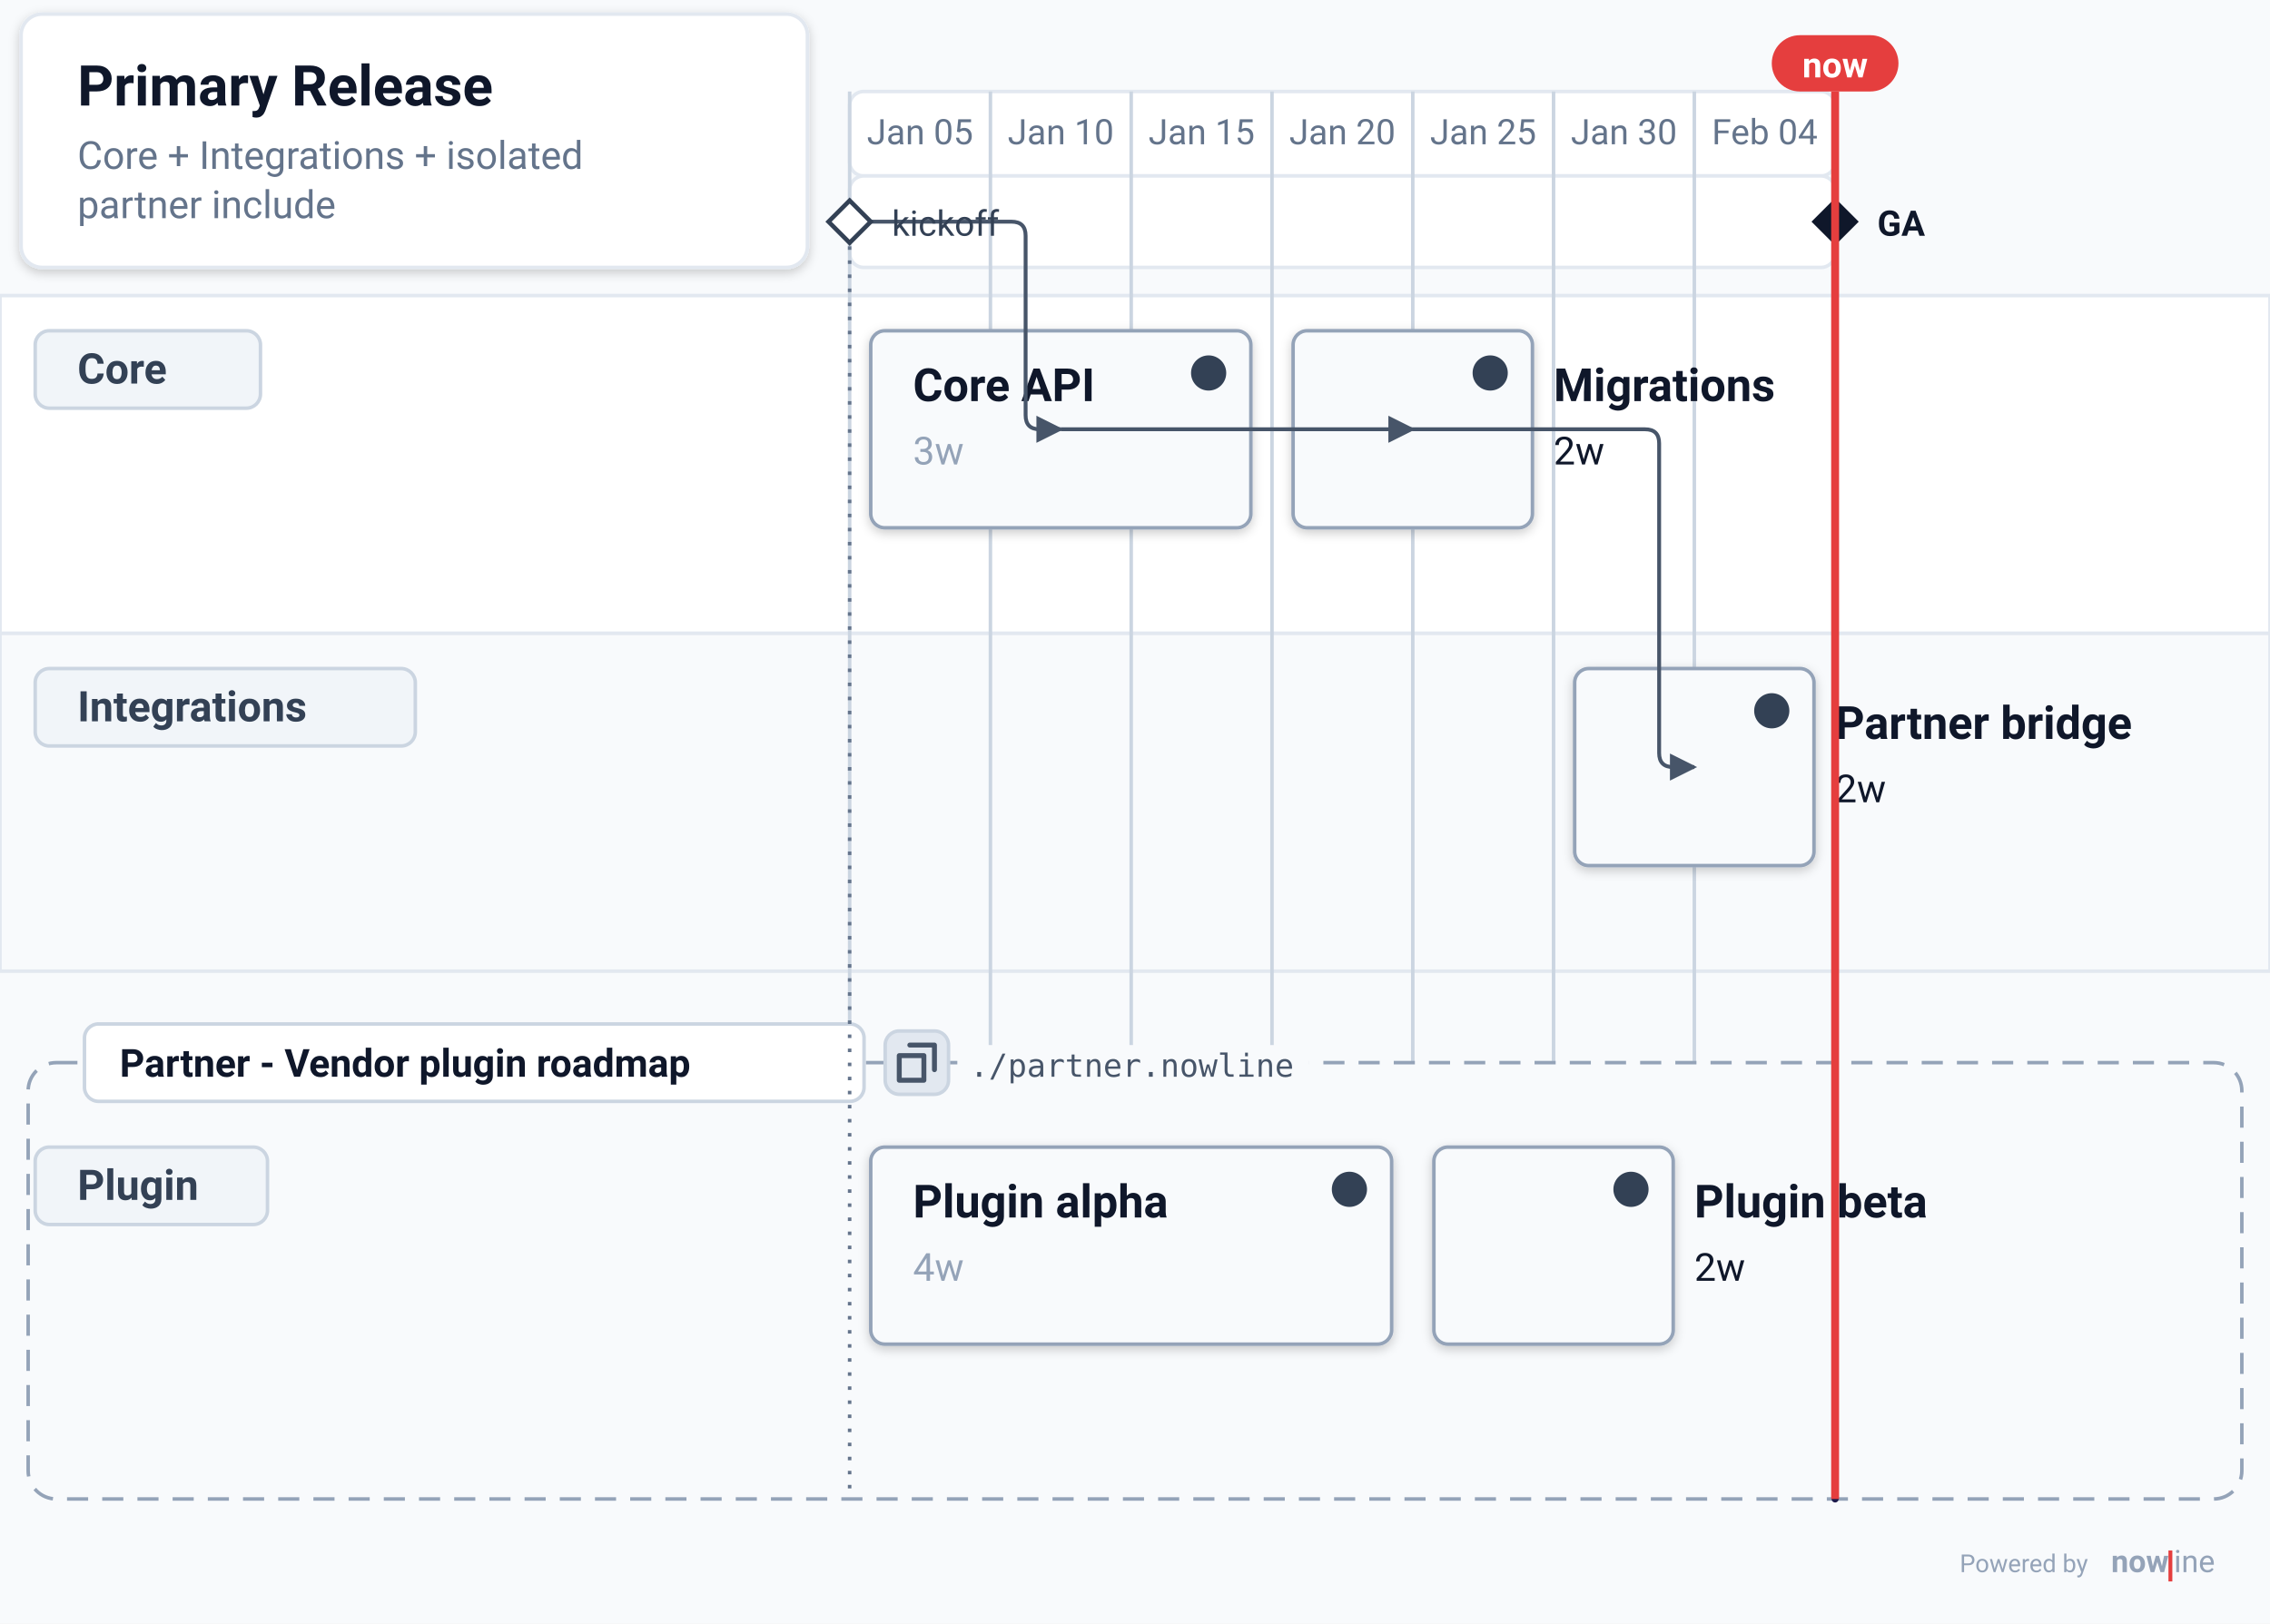
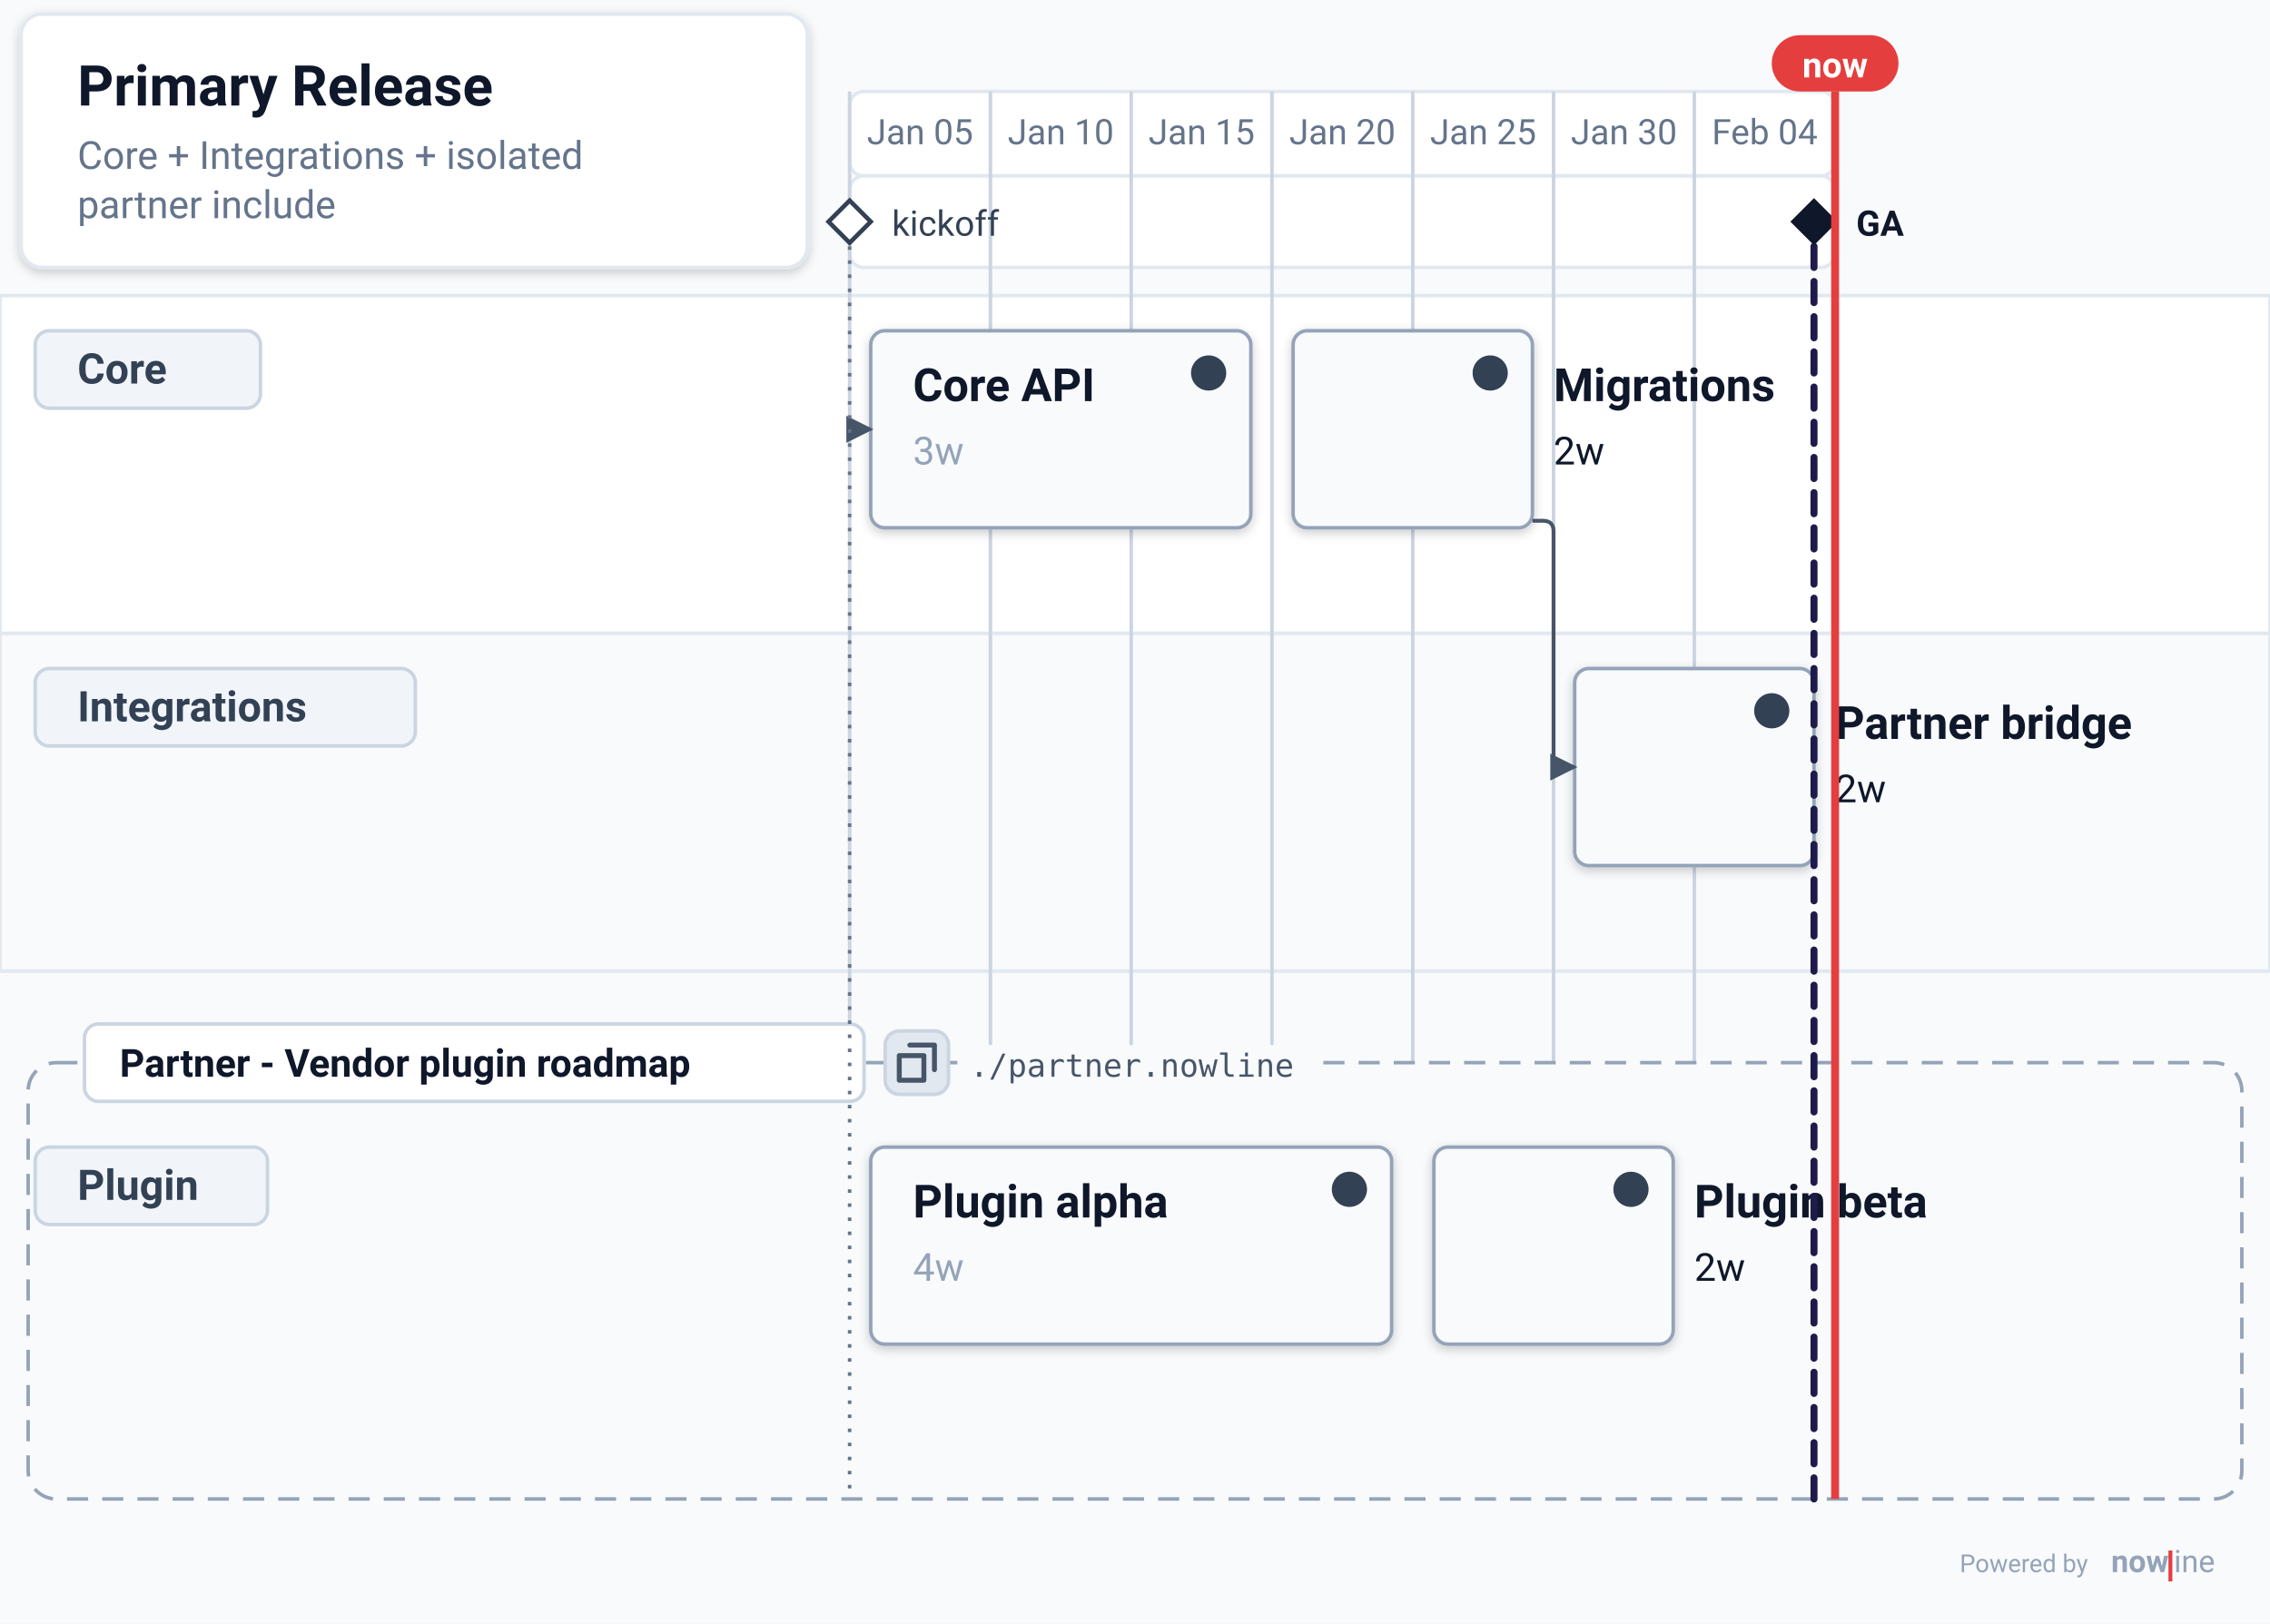
<svg xmlns="http://www.w3.org/2000/svg" data-generator="nowline" data-theme="light" height="461.44" viewBox="0 0 644.96 461.44" width="644.96">
  <defs>
    <filter height="200%" id="nl-0-root-shadow-subtle" width="200%" x="-50%" y="-50%">
      <feGaussianBlur in="SourceAlpha" stdDeviation="1.5" />
      <feOffset dx="0" dy="1" result="offsetblur" />
      <feComponentTransfer>
        <feFuncA type="linear" slope="0.2" />
      </feComponentTransfer>
      <feMerge>
        <feMergeNode />
        <feMergeNode in="SourceGraphic" />
      </feMerge>
    </filter>
    <filter height="200%" id="nl-0-root-shadow-fuzzy" width="200%" x="-50%" y="-50%">
      <feGaussianBlur in="SourceAlpha" stdDeviation="5" />
      <feOffset dx="0" dy="3" result="offsetblur" />
      <feComponentTransfer>
        <feFuncA type="linear" slope="0.3" />
      </feComponentTransfer>
      <feMerge>
        <feMergeNode />
        <feMergeNode in="SourceGraphic" />
      </feMerge>
    </filter>
    <filter height="200%" id="nl-0-root-shadow-hard" width="200%" x="-50%" y="-50%">
      <feGaussianBlur in="SourceAlpha" stdDeviation="0" />
      <feOffset dx="2" dy="2" result="offsetblur" />
      <feComponentTransfer>
        <feFuncA type="linear" slope="0.45" />
      </feComponentTransfer>
      <feMerge>
        <feMergeNode />
        <feMergeNode in="SourceGraphic" />
      </feMerge>
    </filter>
    <marker id="nl-arrow" viewBox="0 0 10 10" refX="9" refY="5" markerWidth="7" markerHeight="7" orient="auto">
      <path d="M 0 0 L 10 5 L 0 10 z" fill="#475569" />
    </marker>
    <marker id="nl-arrow-light" viewBox="0 0 10 10" refX="9" refY="5" markerWidth="7" markerHeight="7" orient="auto">
      <path d="M 0 0 L 10 5 L 0 10 z" fill="#94a3b8" />
    </marker>
    <marker id="nl-arrow-dark" viewBox="0 0 10 10" refX="9" refY="5" markerWidth="7" markerHeight="7" orient="auto">
      <path d="M 0 0 L 10 5 L 0 10 z" fill="#0f172a" />
    </marker>
  </defs>
  <rect fill="#f8fafc" height="461.44" width="644.96" x="0" y="0" />
  <g data-layer="timeline">
    <rect fill="#ffffff" height="24" rx="4" ry="4" stroke="#e2e8f0" stroke-width="1" width="280" x="241.4" y="26" />
    <rect fill="#ffffff" height="26" rx="4" ry="4" stroke="#e2e8f0" stroke-width="1" width="280" x="241.4" y="50" />
    <text fill="#64748b" font-family="system-ui, -apple-system, &quot;Segoe UI&quot;, Roboto, sans-serif" font-size="10" text-anchor="middle" x="261.4" y="41">Jan 05</text>
    <text fill="#64748b" font-family="system-ui, -apple-system, &quot;Segoe UI&quot;, Roboto, sans-serif" font-size="10" text-anchor="middle" x="301.4" y="41">Jan 10</text>
    <text fill="#64748b" font-family="system-ui, -apple-system, &quot;Segoe UI&quot;, Roboto, sans-serif" font-size="10" text-anchor="middle" x="341.4" y="41">Jan 15</text>
    <text fill="#64748b" font-family="system-ui, -apple-system, &quot;Segoe UI&quot;, Roboto, sans-serif" font-size="10" text-anchor="middle" x="381.4" y="41">Jan 20</text>
    <text fill="#64748b" font-family="system-ui, -apple-system, &quot;Segoe UI&quot;, Roboto, sans-serif" font-size="10" text-anchor="middle" x="421.4" y="41">Jan 25</text>
    <text fill="#64748b" font-family="system-ui, -apple-system, &quot;Segoe UI&quot;, Roboto, sans-serif" font-size="10" text-anchor="middle" x="461.4" y="41">Jan 30</text>
    <text fill="#64748b" font-family="system-ui, -apple-system, &quot;Segoe UI&quot;, Roboto, sans-serif" font-size="10" text-anchor="middle" x="501.4" y="41">Feb 04</text>
  </g>
  <g data-id="core" data-layer="swimlane-bg">
    <rect fill="#ffffff" height="96" stroke="#e2e8f0" stroke-width="1" width="644.96" x="0" y="84" />
  </g>
  <g data-id="integrations" data-layer="swimlane-bg">
    <rect fill="#f8fafc" height="96" stroke="#e2e8f0" stroke-width="1" width="644.96" x="0" y="180" />
  </g>
  <g data-layer="grid">
    <line stroke="#cbd5e1" stroke-width="1" x1="241.4" x2="241.4" y1="26" y2="426" />
    <line stroke="#cbd5e1" stroke-width="1" x1="281.4" x2="281.4" y1="26" y2="426" />
    <line stroke="#cbd5e1" stroke-width="1" x1="321.4" x2="321.4" y1="26" y2="426" />
    <line stroke="#cbd5e1" stroke-width="1" x1="361.4" x2="361.4" y1="26" y2="426" />
    <line stroke="#cbd5e1" stroke-width="1" x1="401.4" x2="401.4" y1="26" y2="426" />
    <line stroke="#cbd5e1" stroke-width="1" x1="441.4" x2="441.4" y1="26" y2="426" />
    <line stroke="#cbd5e1" stroke-width="1" x1="481.4" x2="481.4" y1="26" y2="426" />
    <line stroke="#cbd5e1" stroke-width="1" x1="521.4" x2="521.4" y1="26" y2="426" />
  </g>
  <g data-id="core" data-layer="swimlane">
    <rect fill="#f1f5f9" height="22" rx="4" ry="4" stroke="#cbd5e1" stroke-width="1" width="64" x="10" y="94" />
    <text fill="#334155" font-family="system-ui, -apple-system, &quot;Segoe UI&quot;, Roboto, sans-serif" font-size="12" font-weight="600" x="22" y="109">Core</text>
    <g data-id="core-api" data-layer="item">
      <rect fill="#f8fafc" filter="url(#nl-0-root-shadow-subtle)" height="56" rx="4" ry="4" stroke="#94a3b8" stroke-width="1" width="108" x="247.4" y="94" />
      <circle cx="343.4" cy="106" fill="#334155" r="5" />
      <text fill="#0f172a" font-family="system-ui, -apple-system, &quot;Segoe UI&quot;, Roboto, sans-serif" font-size="13" font-weight="600" x="259.4" y="114">Core API</text>
      <text fill="#94a3b8" font-family="system-ui, -apple-system, &quot;Segoe UI&quot;, Roboto, sans-serif" font-size="11" x="259.4" y="132">3w</text>
    </g>
    <g data-id="migrations" data-layer="item">
      <rect fill="#f8fafc" filter="url(#nl-0-root-shadow-subtle)" height="56" rx="4" ry="4" stroke="#94a3b8" stroke-width="1" width="68" x="367.4" y="94" />
      <circle cx="423.4" cy="106" fill="#334155" r="5" />
      <text fill="#0f172a" font-family="system-ui, -apple-system, &quot;Segoe UI&quot;, Roboto, sans-serif" font-size="13" font-weight="600" x="441.4" y="114">Migrations</text>
      <text fill="#0f172a" font-family="system-ui, -apple-system, &quot;Segoe UI&quot;, Roboto, sans-serif" font-size="11" x="441.4" y="132">2w</text>
    </g>
  </g>
  <g data-id="integrations" data-layer="swimlane">
    <rect fill="#f1f5f9" height="22" rx="4" ry="4" stroke="#cbd5e1" stroke-width="1" width="108" x="10" y="190" />
    <text fill="#334155" font-family="system-ui, -apple-system, &quot;Segoe UI&quot;, Roboto, sans-serif" font-size="12" font-weight="600" x="22" y="205">Integrations</text>
    <g data-id="bridge" data-layer="item">
      <rect fill="#f8fafc" filter="url(#nl-0-root-shadow-subtle)" height="56" rx="4" ry="4" stroke="#94a3b8" stroke-width="1" width="68" x="447.4" y="190" />
      <circle cx="503.4" cy="202" fill="#334155" r="5" />
      <text fill="#0f172a" font-family="system-ui, -apple-system, &quot;Segoe UI&quot;, Roboto, sans-serif" font-size="13" font-weight="600" x="521.4" y="210">Partner bridge</text>
      <text fill="#0f172a" font-family="system-ui, -apple-system, &quot;Segoe UI&quot;, Roboto, sans-serif" font-size="11" x="521.4" y="228">2w</text>
    </g>
  </g>
  <g data-layer="include">
    <rect fill="#f8fafc" height="124" rx="8" ry="8" stroke="#94a3b8" stroke-dasharray="6 4" stroke-width="1" width="628.96" x="8" y="302" />
    <g data-id="plugin" data-layer="swimlane">
      <rect fill="#f1f5f9" height="22" rx="4" ry="4" stroke="#cbd5e1" stroke-width="1" width="66" x="10" y="326" />
      <text fill="#334155" font-family="system-ui, -apple-system, &quot;Segoe UI&quot;, Roboto, sans-serif" font-size="12" font-weight="600" x="22" y="341">Plugin</text>
      <g data-id="plugin-alpha" data-layer="item">
        <rect fill="#f8fafc" filter="url(#nl-0-root-shadow-subtle)" height="56" rx="4" ry="4" stroke="#94a3b8" stroke-width="1" width="148" x="247.4" y="326" />
        <circle cx="383.4" cy="338" fill="#334155" r="5" />
        <text fill="#0f172a" font-family="system-ui, -apple-system, &quot;Segoe UI&quot;, Roboto, sans-serif" font-size="13" font-weight="600" x="259.4" y="346">Plugin alpha</text>
        <text fill="#94a3b8" font-family="system-ui, -apple-system, &quot;Segoe UI&quot;, Roboto, sans-serif" font-size="11" x="259.4" y="364">4w</text>
      </g>
      <g data-id="plugin-beta" data-layer="item">
        <rect fill="#f8fafc" filter="url(#nl-0-root-shadow-subtle)" height="56" rx="4" ry="4" stroke="#94a3b8" stroke-width="1" width="68" x="407.4" y="326" />
        <circle cx="463.4" cy="338" fill="#334155" r="5" />
        <text fill="#0f172a" font-family="system-ui, -apple-system, &quot;Segoe UI&quot;, Roboto, sans-serif" font-size="13" font-weight="600" x="481.4" y="346">Plugin beta</text>
        <text fill="#0f172a" font-family="system-ui, -apple-system, &quot;Segoe UI&quot;, Roboto, sans-serif" font-size="11" x="481.4" y="364">2w</text>
      </g>
    </g>
    <rect fill="#ffffff" height="22" rx="4" ry="4" stroke="#cbd5e1" stroke-width="1" width="221.5" x="24" y="291" />
    <text fill="#0f172a" font-family="system-ui, -apple-system, &quot;Segoe UI&quot;, Roboto, sans-serif" font-size="11" font-weight="600" x="34" y="306">Partner - Vendor plugin roadmap</text>
    <rect fill="#e2e8f0" height="18" rx="4" ry="4" stroke="#cbd5e1" stroke-width="1" width="18" x="251.5" y="293" />
    <path d="M258.5 297 H265.5 V304 M255.5 300 H262.5 V307 H255.5 Z" fill="none" stroke="#475569" stroke-linecap="round" stroke-linejoin="round" stroke-width="1.4" />
    <rect fill="#f8fafc" height="15" width="99.5" x="272.5" y="297" />
    <text fill="#475569" font-family="ui-monospace, SFMono-Regular, Menlo, Consolas, monospace" font-size="9" x="275.5" y="306">./partner.nowline</text>
  </g>
-   <path d="M241.4 63 L287.4 63 Q291.4 63 291.4 67 L291.4 118 Q291.4 122 295.4 122 L301.4 122" fill="none" marker-end="url(#nl-arrow)" stroke="#475569" stroke-linejoin="round" stroke-width="1.1" />
-   <path d="M301.4 122 L401.4 122" fill="none" marker-end="url(#nl-arrow)" stroke="#475569" stroke-linejoin="round" stroke-width="1.1" />
-   <path d="M401.4 122 L467.4 122 Q471.4 122 471.4 126 L471.4 214 Q471.4 218 475.4 218 L481.4 218" fill="none" marker-end="url(#nl-arrow)" stroke="#475569" stroke-linejoin="round" stroke-width="1.1" />
+   <path d="M241.4 122 L247.4 122" fill="none" marker-end="url(#nl-arrow)" stroke="#475569" stroke-linejoin="round" stroke-width="1.1" />
+   <path d="M435.4 148 L438.4 148 Q441.4 148 441.4 151 L441.4 215 Q441.4 218 444.4 218 L447.4 218" fill="none" marker-end="url(#nl-arrow)" stroke="#475569" stroke-linejoin="round" stroke-width="1.1" />
  <line stroke="#64748b" stroke-dasharray="1 3" stroke-width="1" x1="241.4" x2="241.4" y1="70" y2="426" />
-   <line stroke="#1e1b4b" stroke-dasharray="6 4" stroke-linecap="round" stroke-width="2" x1="521.4" x2="521.4" y1="70" y2="426" />
+   <line stroke="#1e1b4b" stroke-dasharray="6 4" stroke-linecap="round" stroke-width="2" x1="515.4" x2="515.4" y1="70" y2="426" />
  <g data-id="kickoff" data-layer="anchor">
    <path d="M241.4 57 L247.4 63 L241.4 69 L235.4 63 Z" fill="#ffffff" stroke="#334155" stroke-width="1.25" />
    <text fill="#334155" font-family="system-ui, -apple-system, &quot;Segoe UI&quot;, Roboto, sans-serif" font-size="10" x="253.4" y="67">kickoff</text>
  </g>
  <g data-id="ga" data-layer="milestone">
-     <path d="M521.4 57 L527.4 63 L521.4 69 L515.4 63 Z" fill="#0f172a" stroke="#0f172a" stroke-width="1" />
-     <text fill="#0f172a" font-family="system-ui, -apple-system, &quot;Segoe UI&quot;, Roboto, sans-serif" font-size="10" font-weight="600" x="533.4" y="67">GA</text>
+     <path d="M515.4 57 L521.4 63 L515.4 69 L509.4 63 Z" fill="#0f172a" stroke="#0f172a" stroke-width="1" />
+     <text fill="#0f172a" font-family="system-ui, -apple-system, &quot;Segoe UI&quot;, Roboto, sans-serif" font-size="10" font-weight="600" x="527.4" y="67">GA</text>
  </g>
  <g data-layer="nowline">
    <line stroke="#e53e3e" stroke-width="2.25" x1="521.4" x2="521.4" y1="26" y2="426" />
    <rect fill="#e53e3e" height="16" rx="8" ry="8" width="36" x="503.4" y="10" />
    <text fill="#ffffff" font-family="system-ui, -apple-system, &quot;Segoe UI&quot;, Roboto, sans-serif" font-size="10" font-weight="700" text-anchor="middle" x="521.4" y="22">now</text>
  </g>
  <g data-id="nl-0-root-header" data-layer="header">
    <rect fill="#ffffff" filter="url(#nl-0-root-shadow-subtle)" height="72" rx="6" ry="6" stroke="#e2e8f0" stroke-width="1" width="223.4" x="6" y="4" />
    <text fill="#0f172a" font-family="system-ui, -apple-system, &quot;Segoe UI&quot;, Roboto, sans-serif" font-size="16" font-weight="600" x="22" y="30">Primary Release</text>
    <text fill="#64748b" font-family="system-ui, -apple-system, &quot;Segoe UI&quot;, Roboto, sans-serif" font-size="11" x="22" y="48">Core + Integrations + isolated</text>
    <text fill="#64748b" font-family="system-ui, -apple-system, &quot;Segoe UI&quot;, Roboto, sans-serif" font-size="11" x="22" y="62">partner include</text>
  </g>
  <a aria-label="Powered by nowline" href="https://nowline.io" rel="noopener" target="_blank">
    <g data-layer="attribution">
      <g transform="translate(556.8 438) scale(0.22)">
        <text fill="#94a3b8" font-family="system-ui, -apple-system, &quot;Segoe UI&quot;, Roboto, sans-serif" font-size="32" font-weight="400" x="0" y="40">Powered by</text>
        <text fill="#94a3b8" font-family="system-ui, -apple-system, &quot;Segoe UI&quot;, Roboto, sans-serif" font-size="40" font-weight="700" x="195.6" y="40">now</text>
        <rect fill="#e53e3e" height="40" width="5" x="269.6" y="12" />
        <text fill="#94a3b8" font-family="system-ui, -apple-system, &quot;Segoe UI&quot;, Roboto, sans-serif" font-size="40" font-weight="400" x="276.6" y="40">ine</text>
      </g>
    </g>
  </a>
</svg>
